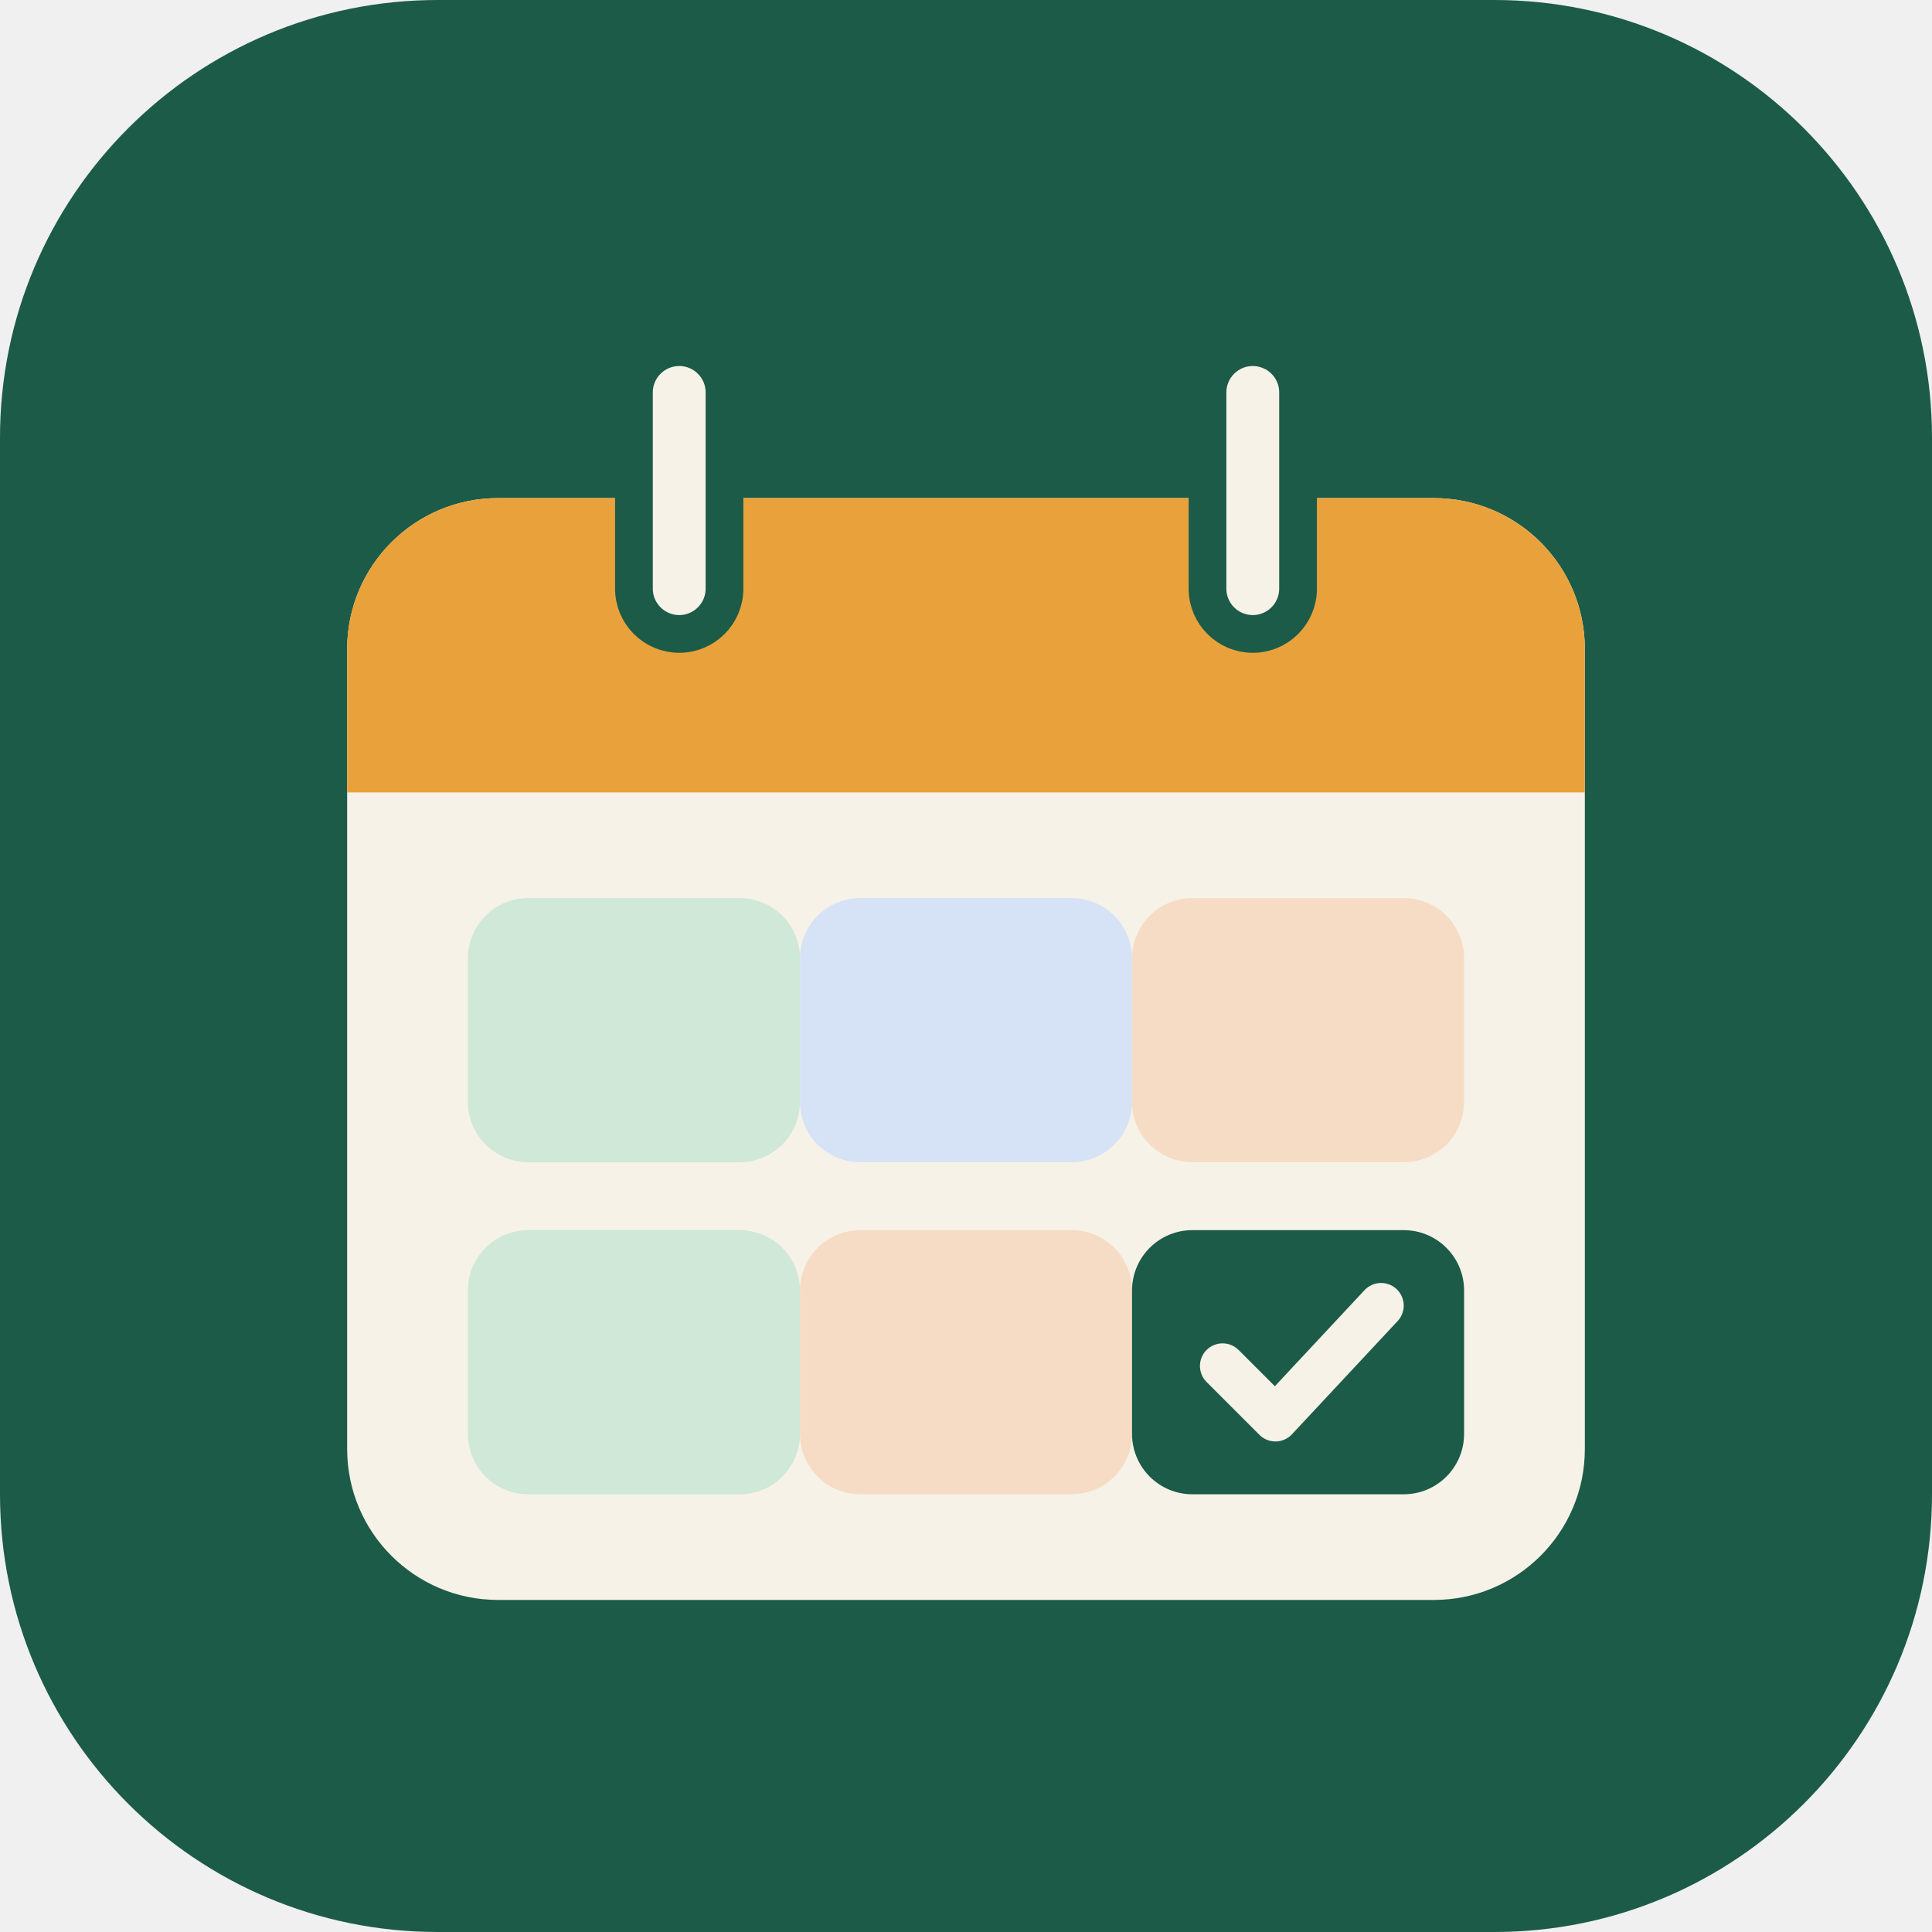
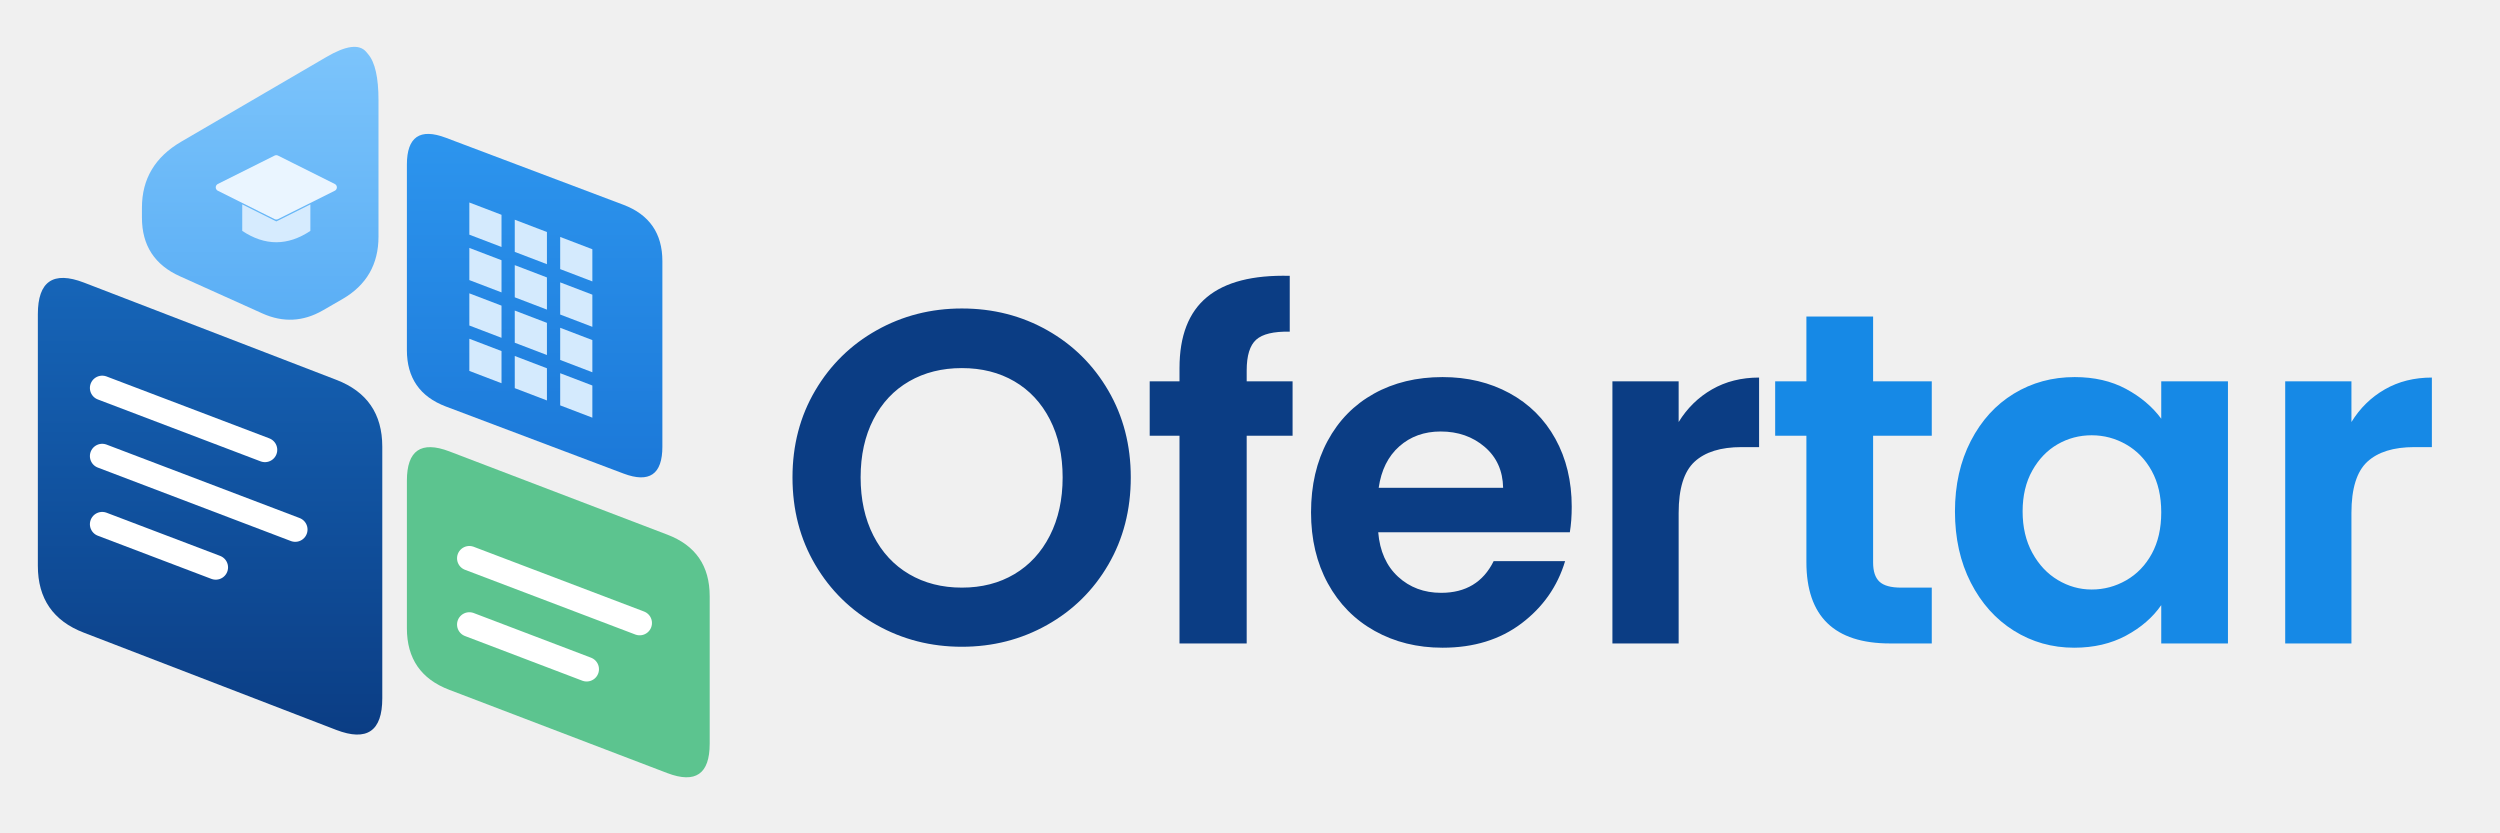
- <svg xmlns="http://www.w3.org/2000/svg" viewBox="0 0 512 512" role="img" aria-label="Ofertar">
-   <rect width="512" height="512" rx="116" fill="#1c5b48" />
-   <rect x="92" y="132" width="328" height="292" rx="40" fill="#f6f2e8" />
-   <path d="M92 172a40 40 0 0 1 40-40h248a40 40 0 0 1 40 40v38H92z" fill="#e9a23b" />
-   <rect x="168" y="92" width="24" height="76" rx="12" fill="#f6f2e8" stroke="#1c5b48" stroke-width="10" />
-   <rect x="320" y="92" width="24" height="76" rx="12" fill="#f6f2e8" stroke="#1c5b48" stroke-width="10" />
-   <rect x="124" y="238" width="88" height="70" rx="16" fill="#cfe8d8" />
-   <rect x="212" y="238" width="88" height="70" rx="16" fill="#d6e2f5" />
-   <rect x="300" y="238" width="88" height="70" rx="16" fill="#f6dcc4" />
-   <rect x="124" y="326" width="88" height="70" rx="16" fill="#cfe8d8" />
-   <rect x="212" y="326" width="88" height="70" rx="16" fill="#f6dcc4" />
-   <rect x="300" y="326" width="88" height="70" rx="16" fill="#1c5b48" />
-   <path d="M324 362l14 14 28-30" fill="none" stroke="#f6f2e8" stroke-width="12" stroke-linecap="round" stroke-linejoin="round" />
+ <svg xmlns="http://www.w3.org/2000/svg" viewBox="130 125 1321 440" role="img" aria-label="Ofertar">
+   <defs>
+     <linearGradient id="gA" x1="0" y1="0" x2="0" y2="1">
+       <stop offset="0" stop-color="#1665b8" />
+       <stop offset="1" stop-color="#0b3d84" />
+     </linearGradient>
+     <linearGradient id="gB" x1="0" y1="0" x2="0" y2="1">
+       <stop offset="0" stop-color="#2d95ee" />
+       <stop offset="1" stop-color="#1b78d8" />
+     </linearGradient>
+     <linearGradient id="gD" x1="0" y1="0" x2="0" y2="1">
+       <stop offset="0" stop-color="#7cc4fb" />
+       <stop offset="1" stop-color="#5aaef5" />
+     </linearGradient>
+   </defs>
+   <path d="M205.0 234.7Q205.0 212.0 225.7 199.9L302.5 155.1Q318.0 146.0 323.5 152.4L324.5 153.6Q330.0 160.0 330.0 178.0L330.0 250.0Q330.0 272.0 311.0 283.0L300.6 289.0Q285.0 298.0 268.6 290.6L225.1 271.0Q205.0 262.0 205.0 240.0Z" fill="url(#gD)" />
+   <path d="M246 224L276 209L306 224L276 239Z" fill="#eaf5ff" stroke="#eaf5ff" stroke-width="4" stroke-linejoin="round" />
+   <path d="M258 233v14q18 12 36 0v-14l-18 9z" fill="#eaf5ff" opacity=".85" />
+   <path d="M345.0 212.0Q345.0 190.0 365.6 197.8L459.4 233.2Q480.0 241.0 480.0 263.0L480.0 361.0Q480.0 383.0 459.4 375.2L365.6 339.8Q345.0 332.0 345.0 310.0Z" fill="url(#gB)" />
+   <path d="M378 232.0l17 6.5v17l-17 -6.5z" fill="#d4eafd" />
+   <path d="M402 241.1l17 6.5v17l-17 -6.5z" fill="#d4eafd" />
+   <path d="M426 250.2l17 6.5v17l-17 -6.5z" fill="#d4eafd" />
+   <path d="M378 256.0l17 6.5v17l-17 -6.5z" fill="#d4eafd" />
+   <path d="M402 265.1l17 6.5v17l-17 -6.5z" fill="#d4eafd" />
+   <path d="M426 274.2l17 6.5v17l-17 -6.5z" fill="#d4eafd" />
+   <path d="M378 280.0l17 6.5v17l-17 -6.5z" fill="#d4eafd" />
+   <path d="M402 289.1l17 6.5v17l-17 -6.5z" fill="#d4eafd" />
+   <path d="M426 298.2l17 6.5v17l-17 -6.5z" fill="#d4eafd" />
+   <path d="M378 304.0l17 6.5v17l-17 -6.5z" fill="#d4eafd" />
+   <path d="M402 313.1l17 6.5v17l-17 -6.5z" fill="#d4eafd" />
+   <path d="M426 322.2l17 6.5v17l-17 -6.5z" fill="#d4eafd" />
+   <path d="M150.0 291.0Q150.0 265.0 174.3 274.3L307.7 325.7Q332.0 335.0 332.0 361.0L332.0 494.0Q332.0 520.0 307.7 510.7L174.3 459.3Q150.0 450.0 150.0 424.0Z" fill="url(#gA)" />
+   <path d="M184 330L270 362.7" stroke="#ffffff" stroke-width="13" stroke-linecap="round" />
+   <path d="M184 366L286 404.8" stroke="#ffffff" stroke-width="13" stroke-linecap="round" />
+   <path d="M184 402L244 424.8" stroke="#ffffff" stroke-width="13" stroke-linecap="round" />
+   <path d="M345.0 379.0Q345.0 355.0 367.4 363.5L482.6 407.5Q505.0 416.0 505.0 440.0L505.0 518.0Q505.0 542.0 482.6 533.5L367.4 489.5Q345.0 481.0 345.0 457.0Z" fill="#5cc48f" />
+   <path d="M378 420L468 454.2" stroke="#ffffff" stroke-width="13" stroke-linecap="round" />
+   <path d="M378 455L440 478.6" stroke="#ffffff" stroke-width="13" stroke-linecap="round" />
+   <path fill="#0b3d84" d="M548.75 377.25Q548.75 351.75 560.75 331.375Q572.75 311.0 593.25 299.5Q613.75 288.0 638.25 288.0Q663.0 288.0 683.375 299.5Q703.75 311.0 715.625 331.375Q727.5 351.75 727.5 377.25Q727.5 403.0 715.625 423.375Q703.75 443.75 683.25 455.25Q662.75 466.75 638.25 466.75Q613.75 466.75 593.25 455.25Q572.75 443.75 560.75 423.375Q548.75 403.0 548.75 377.25ZM691.5 377.25Q691.5 359.75 684.75 346.625Q678.0 333.5 666.0 326.5Q654.0 319.5 638.25 319.5Q622.5 319.5 610.375 326.5Q598.25 333.5 591.5 346.625Q584.75 359.75 584.75 377.25Q584.75 394.75 591.5 408.0Q598.25 421.25 610.375 428.375Q622.5 435.5 638.25 435.5Q654.0 435.5 666.0 428.375Q678.0 421.25 684.75 408.0Q691.5 394.75 691.5 377.25Z M813.0 355.25H788.75V465.0H753.25V355.25H737.5V326.5H753.25V319.5Q753.25 294.0 767.75 282.0Q782.25 270.0 811.5 270.75V300.25Q798.75 300.0 793.75 304.5Q788.75 309.0 788.75 320.75V326.5H813.0Z M959.5 406.25H858.25Q859.5 421.25 868.75 429.75Q878.0 438.25 891.5 438.25Q911.0 438.25 919.25 421.5H957.0Q951.0 441.5 934.0 454.375Q917.0 467.25 892.25 467.25Q872.25 467.25 856.375 458.375Q840.5 449.5 831.625 433.25Q822.75 417.0 822.75 395.75Q822.75 374.25 831.5 358.0Q840.25 341.75 856.0 333.0Q871.75 324.25 892.25 324.25Q912.0 324.25 927.625 332.75Q943.25 341.25 951.875 356.875Q960.5 372.5 960.5 392.75Q960.5 400.25 959.5 406.25ZM924.25 382.75Q924.0 369.25 914.5 361.125Q905.0 353.0 891.25 353.0Q878.25 353.0 869.375 360.875Q860.5 368.75 858.5 382.75Z M1059.5 324.5V361.25H1050.25Q1033.75 361.25 1025.375 369.0Q1017.0 376.75 1017.0 396.0V465.0H982.0V326.5H1017.0V348.0Q1023.75 337.0 1034.625 330.75Q1045.5 324.5 1059.5 324.5Z" />
+   <path fill="#1689e6" d="M1119.75 355.25V422.25Q1119.75 429.25 1123.125 432.375Q1126.5 435.5 1134.5 435.5H1150.75V465.0H1128.75Q1084.5 465.0 1084.5 422.0V355.25H1068.0V326.5H1084.5V292.25H1119.75V326.5H1150.75V355.25Z M1226.25 324.25Q1241.75 324.25 1253.375 330.5Q1265.0 336.75 1272.0 346.25V326.5H1307.25V465.0H1272.0V444.75Q1265.25 454.5 1253.375 460.875Q1241.5 467.25 1226.0 467.25Q1208.5 467.25 1194.125 458.25Q1179.75 449.25 1171.375 432.875Q1163.0 416.5 1163.0 395.25Q1163.0 374.25 1171.375 358.0Q1179.75 341.75 1194.125 333.0Q1208.5 324.25 1226.25 324.25ZM1235.25 355.0Q1225.5 355.0 1217.25 359.75Q1209.0 364.5 1203.875 373.625Q1198.75 382.75 1198.75 395.25Q1198.75 407.75 1203.875 417.125Q1209.0 426.5 1217.375 431.5Q1225.75 436.5 1235.25 436.5Q1245.0 436.5 1253.5 431.625Q1262.0 426.75 1267.0 417.625Q1272.0 408.5 1272.0 395.75Q1272.0 383.0 1267.0 373.875Q1262.0 364.75 1253.5 359.875Q1245.0 355.0 1235.25 355.0Z M1415.0 324.5V361.25H1405.75Q1389.25 361.25 1380.875 369.0Q1372.5 376.75 1372.5 396.0V465.0H1337.5V326.5H1372.5V348.0Q1379.25 337.0 1390.125 330.75Q1401.0 324.5 1415.0 324.5Z" />
</svg>
